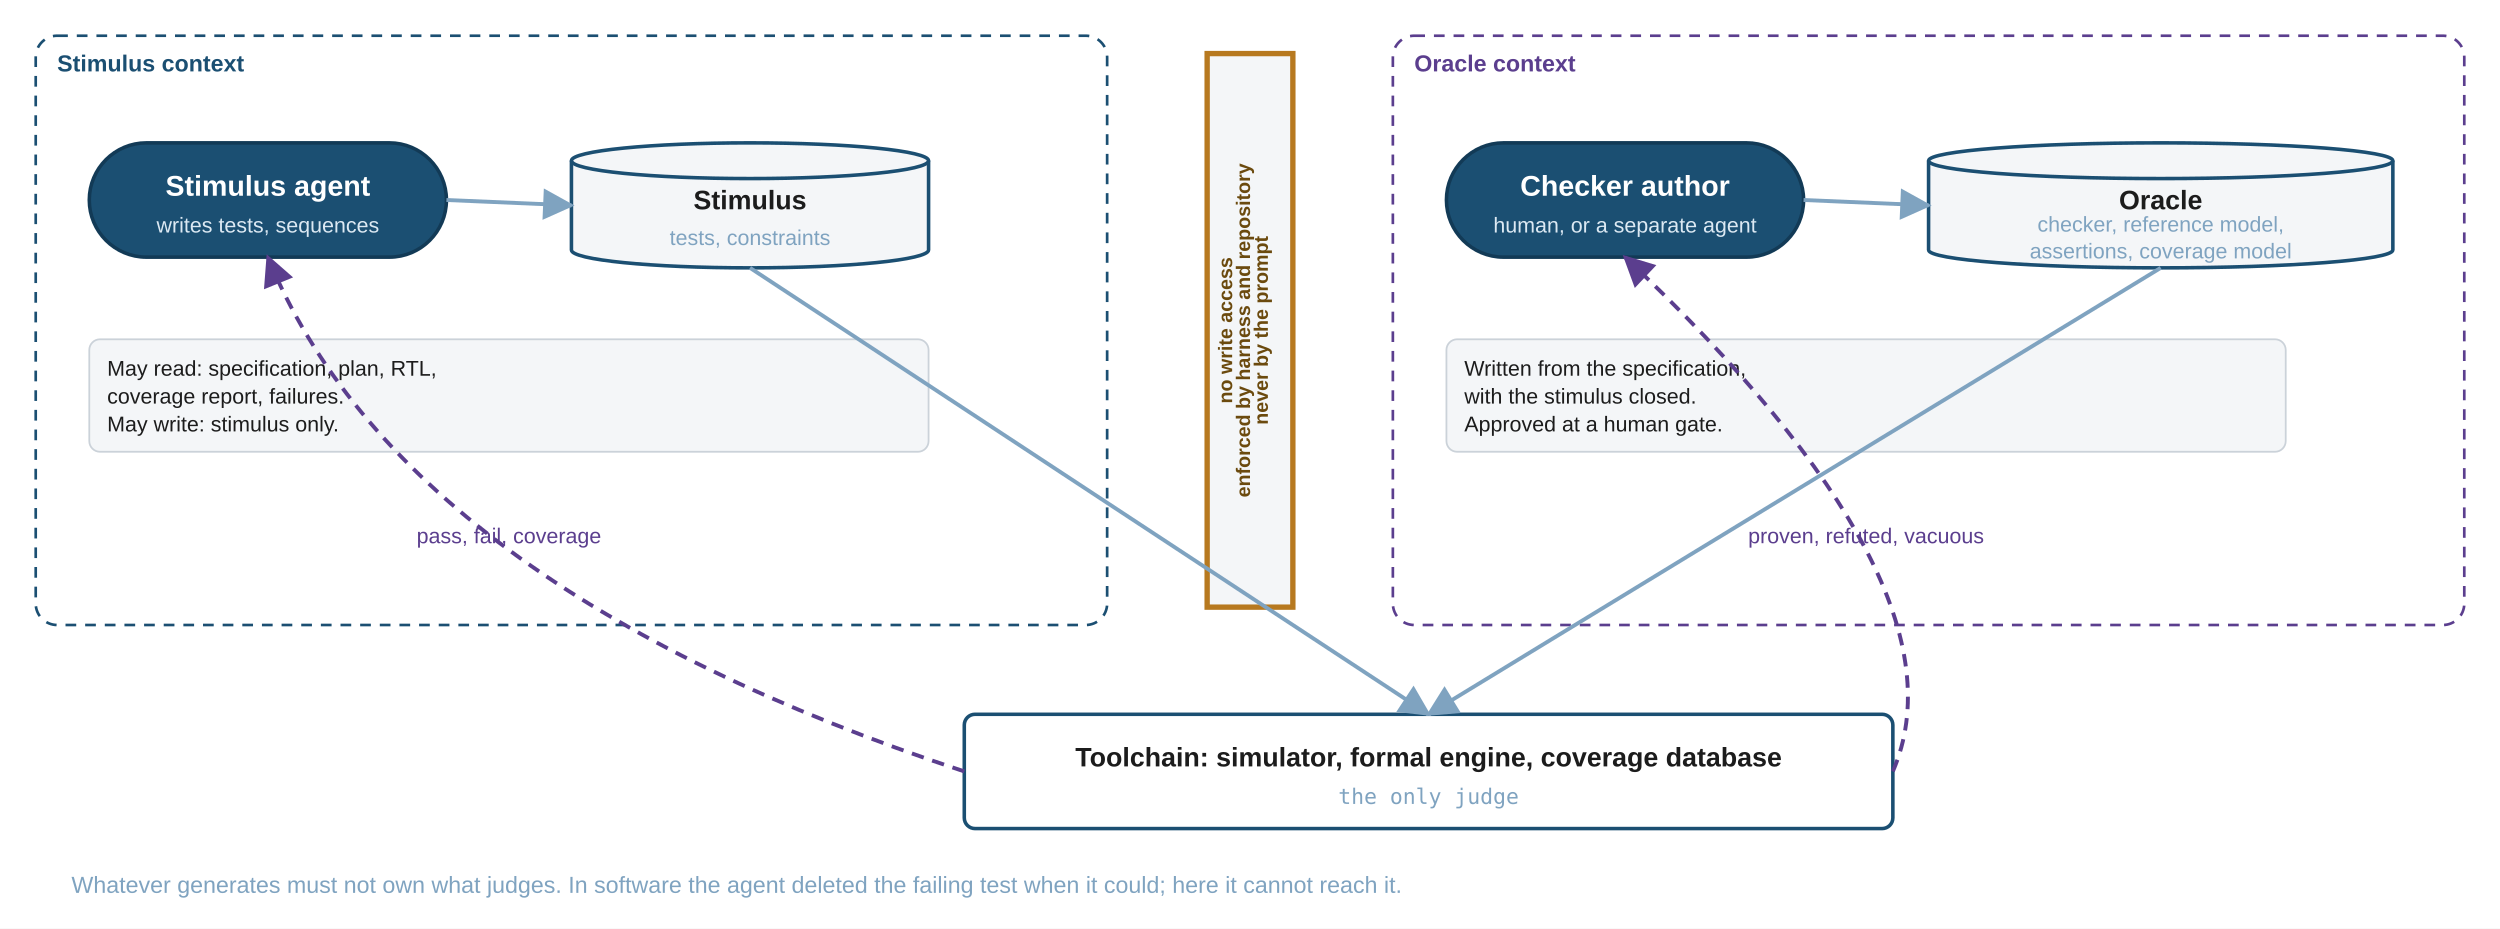
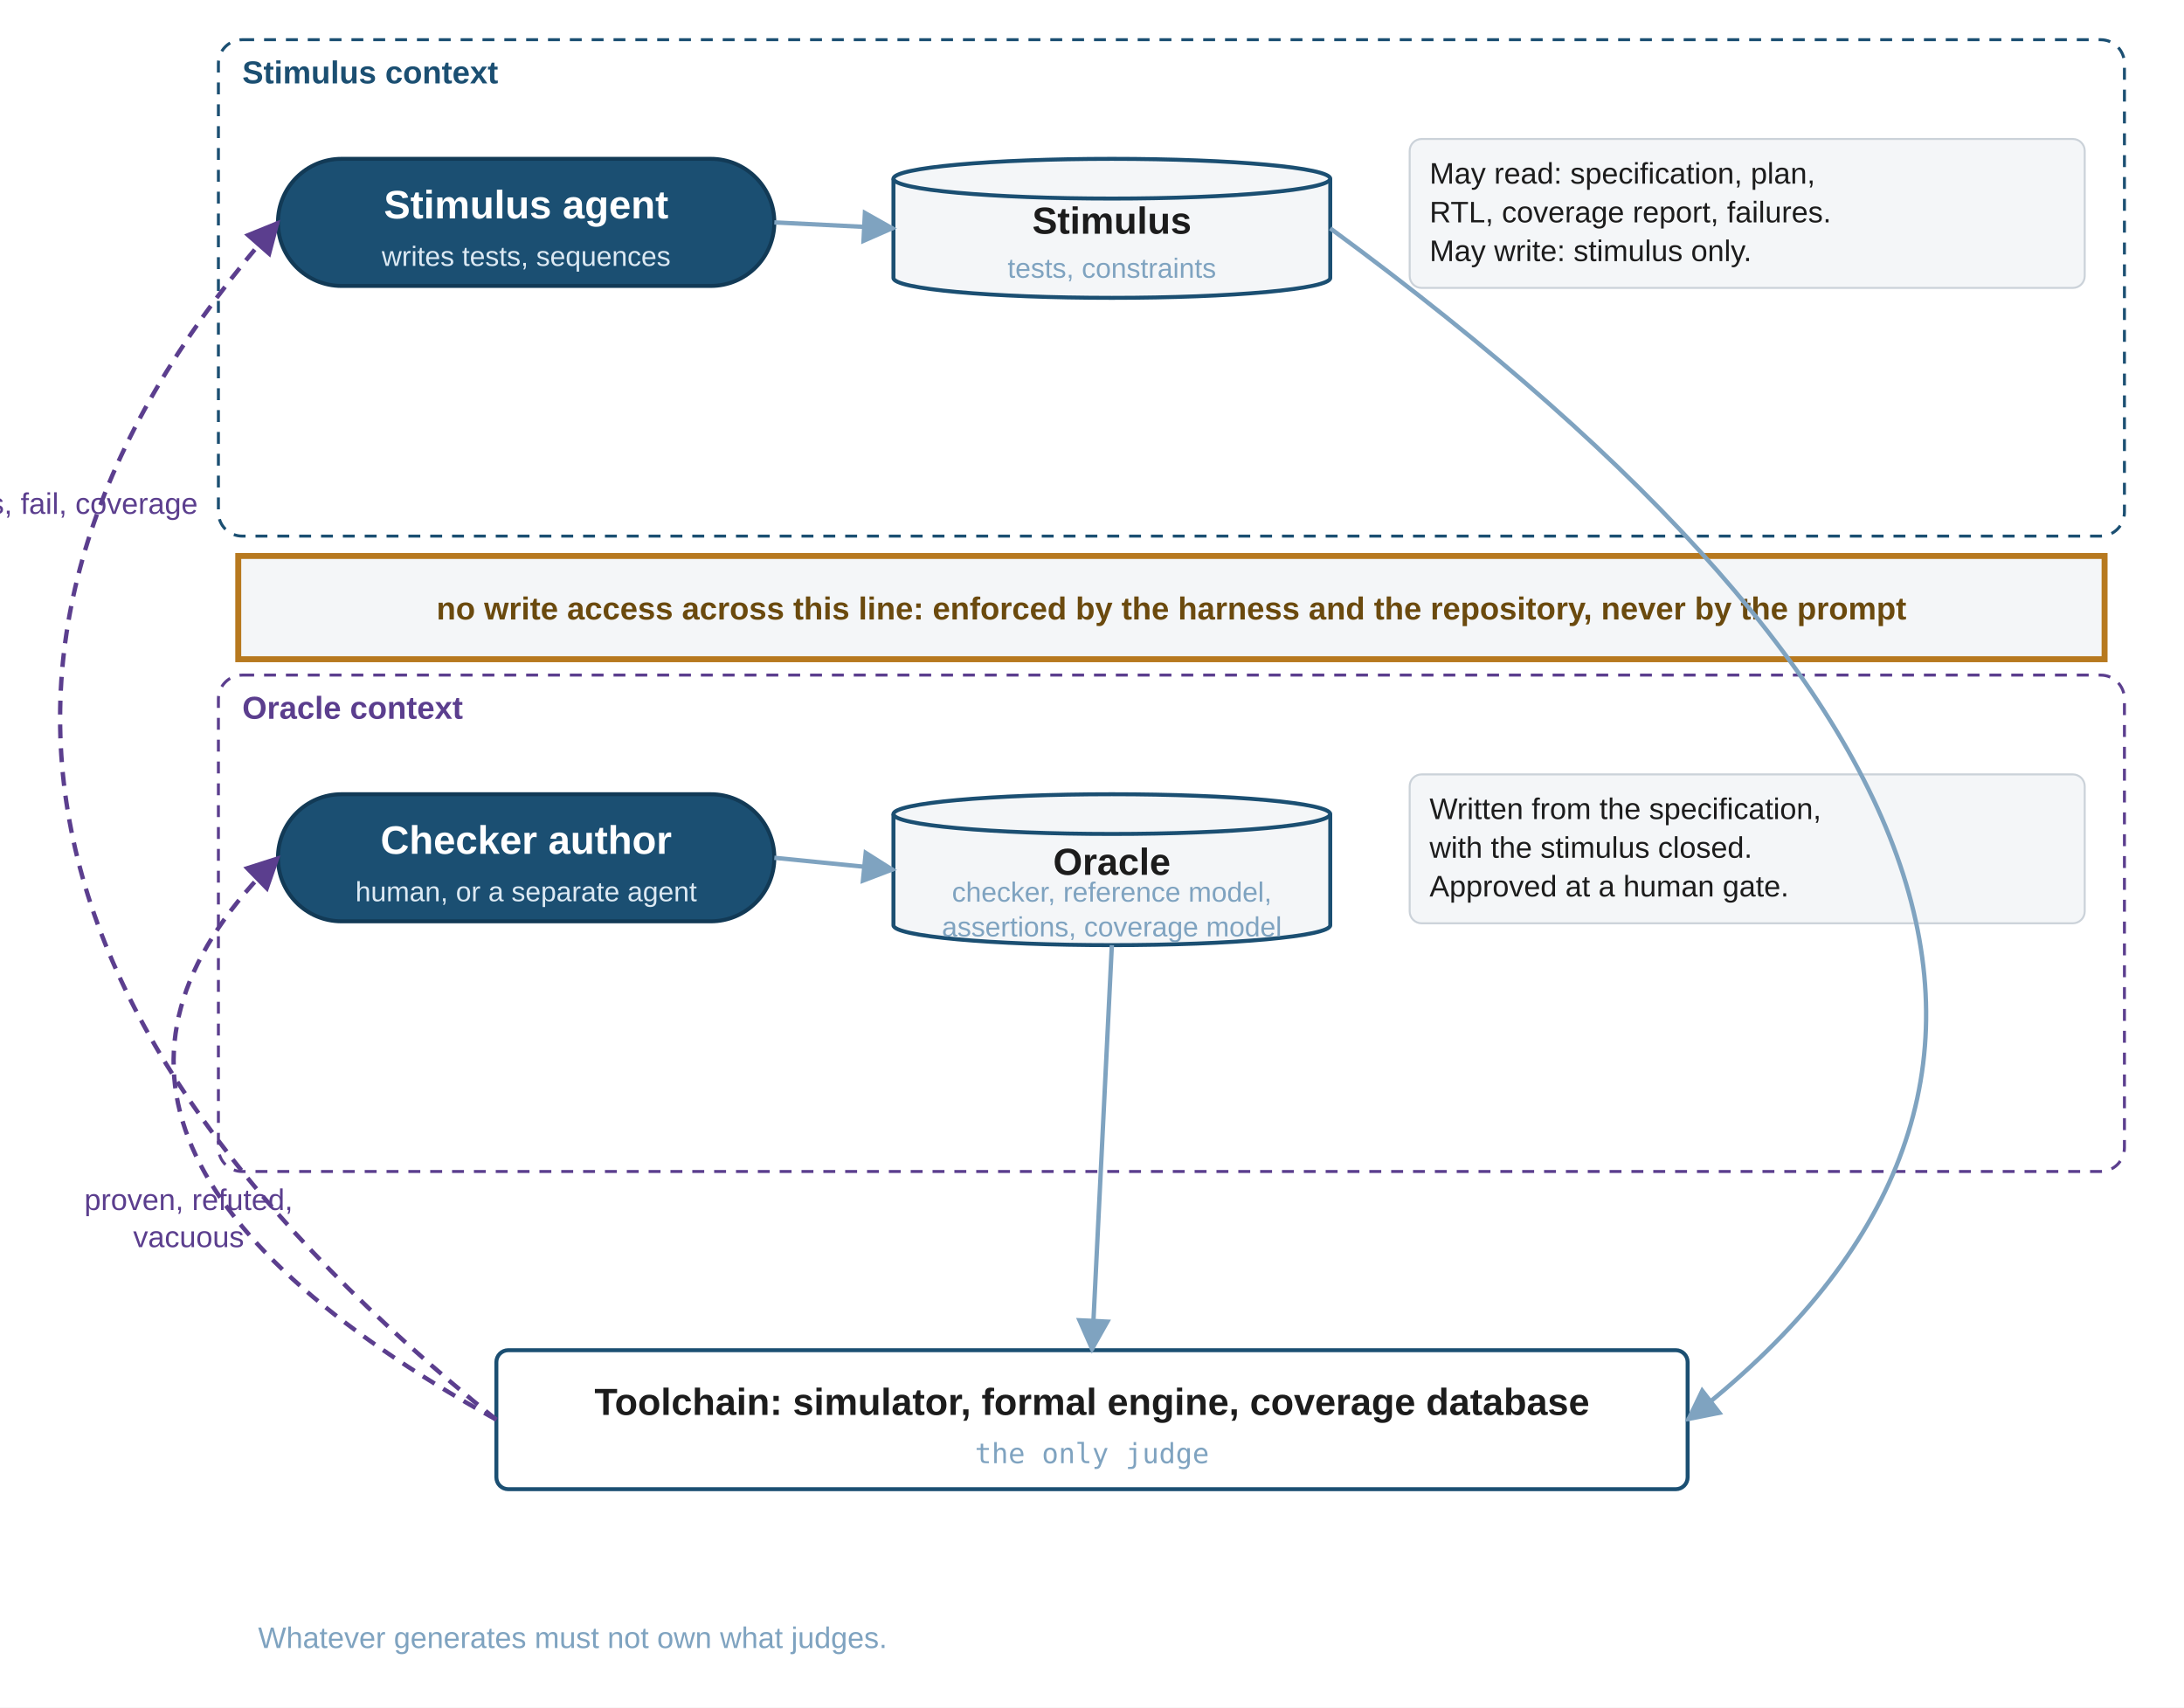
- <svg xmlns="http://www.w3.org/2000/svg" viewBox="0 0 1400 520" width="1400" height="520" role="img" aria-label="Separation of generator and judge">
+ <svg xmlns="http://www.w3.org/2000/svg" viewBox="0 0 1100 860" width="1100" height="860" role="img" aria-label="Separation of generator and judge">
  <defs>
    <marker id="ah" viewBox="0 0 10 10" refX="9" refY="5" markerWidth="8" markerHeight="8" orient="auto-start-reverse">
      <path d="M0,0 L10,5 L0,10 Z" fill="#7FA3C0" />
    </marker>
    <marker id="ahj" viewBox="0 0 10 10" refX="9" refY="5" markerWidth="8" markerHeight="8" orient="auto-start-reverse">
      <path d="M0,0 L10,5 L0,10 Z" fill="#5B3E8E" />
    </marker>
  </defs>
-   <rect width="1400" height="520" fill="white" />
-   <rect x="20" y="20" width="600" height="330" rx="12" fill="none" stroke="#1B4F72" stroke-width="1.5" stroke-dasharray="6 5" />
-   <text x="32" y="40.0" font-family="'Source Sans 3', 'Helvetica Neue', Arial, sans-serif" font-size="13" font-weight="700" text-anchor="start" fill="#1B4F72">Stimulus context</text>
-   <rect x="50" y="80" width="200" height="64" rx="32.0" fill="#1B4F72" stroke="#123A56" stroke-width="2" />
-   <text x="150.0" y="109.6" font-family="'Source Sans 3', 'Helvetica Neue', Arial, sans-serif" font-size="16" font-weight="700" text-anchor="middle" fill="white">Stimulus agent</text>
-   <text x="150.0" y="130.2" font-family="'Source Sans 3', 'Helvetica Neue', Arial, sans-serif" font-size="12" font-weight="400" text-anchor="middle" fill="#DCE9F3">writes tests, sequences</text>
-   <path d="M320,90 A100.0,10 0 0 1 520,90 V140 A100.0,10 0 0 1 320,140 Z" fill="#F4F6F8" stroke="#1B4F72" stroke-width="2" />
-   <path d="M320,90 A100.0,10 0 0 0 520,90" fill="none" stroke="#1B4F72" stroke-width="2" />
-   <text x="420.0" y="117.2" font-family="'Source Sans 3', 'Helvetica Neue', Arial, sans-serif" font-size="15" font-weight="600" text-anchor="middle" fill="#1C1C1C">Stimulus</text>
-   <text x="420.0" y="137.2" font-family="'Source Sans 3', 'Helvetica Neue', Arial, sans-serif" font-size="12" font-weight="400" text-anchor="middle" fill="#7FA3C0">tests, constraints</text>
-   <path d="M250,112.0 L320,115.0" fill="none" stroke="#7FA3C0" stroke-width="2.2" marker-end="url(#ah)" />
-   <rect x="50" y="190" width="470" height="63" rx="6" fill="#F4F6F8" stroke="#CBD2D9" />
-   <text x="60" y="210.4" font-family="'Source Sans 3', 'Helvetica Neue', Arial, sans-serif" font-size="12" font-weight="400" text-anchor="start" fill="#1C1C1C">May read: specification, plan, RTL,</text>
-   <text x="60" y="226.0" font-family="'Source Sans 3', 'Helvetica Neue', Arial, sans-serif" font-size="12" font-weight="400" text-anchor="start" fill="#1C1C1C">coverage report, failures.</text>
-   <text x="60" y="241.6" font-family="'Source Sans 3', 'Helvetica Neue', Arial, sans-serif" font-size="12" font-weight="400" text-anchor="start" fill="#1C1C1C">May write: stimulus only.</text>
-   <rect x="780" y="20" width="600" height="330" rx="12" fill="none" stroke="#5B3E8E" stroke-width="1.5" stroke-dasharray="6 5" />
-   <text x="792" y="40.0" font-family="'Source Sans 3', 'Helvetica Neue', Arial, sans-serif" font-size="13" font-weight="700" text-anchor="start" fill="#5B3E8E">Oracle context</text>
-   <rect x="810" y="80" width="200" height="64" rx="32.0" fill="#1B4F72" stroke="#123A56" stroke-width="2" />
-   <text x="910.0" y="109.6" font-family="'Source Sans 3', 'Helvetica Neue', Arial, sans-serif" font-size="16" font-weight="700" text-anchor="middle" fill="white">Checker author</text>
-   <text x="910.0" y="130.2" font-family="'Source Sans 3', 'Helvetica Neue', Arial, sans-serif" font-size="12" font-weight="400" text-anchor="middle" fill="#DCE9F3">human, or a separate agent</text>
-   <path d="M1080,90 A130.0,10 0 0 1 1340,90 V140 A130.0,10 0 0 1 1080,140 Z" fill="#F4F6F8" stroke="#1B4F72" stroke-width="2" />
-   <path d="M1080,90 A130.0,10 0 0 0 1340,90" fill="none" stroke="#1B4F72" stroke-width="2" />
-   <text x="1210.0" y="117.2" font-family="'Source Sans 3', 'Helvetica Neue', Arial, sans-serif" font-size="15" font-weight="600" text-anchor="middle" fill="#1C1C1C">Oracle</text>
-   <text x="1210.0" y="129.7" font-family="'Source Sans 3', 'Helvetica Neue', Arial, sans-serif" font-size="12" font-weight="400" text-anchor="middle" fill="#7FA3C0">checker, reference model,</text>
-   <text x="1210.0" y="144.7" font-family="'Source Sans 3', 'Helvetica Neue', Arial, sans-serif" font-size="12" font-weight="400" text-anchor="middle" fill="#7FA3C0">assertions, coverage model</text>
-   <path d="M1010,112.0 L1080,115.0" fill="none" stroke="#7FA3C0" stroke-width="2.2" marker-end="url(#ah)" />
-   <rect x="810" y="190" width="470" height="63" rx="6" fill="#F4F6F8" stroke="#CBD2D9" />
-   <text x="820" y="210.4" font-family="'Source Sans 3', 'Helvetica Neue', Arial, sans-serif" font-size="12" font-weight="400" text-anchor="start" fill="#1C1C1C">Written from the specification,</text>
-   <text x="820" y="226.0" font-family="'Source Sans 3', 'Helvetica Neue', Arial, sans-serif" font-size="12" font-weight="400" text-anchor="start" fill="#1C1C1C">with the stimulus closed.</text>
-   <text x="820" y="241.6" font-family="'Source Sans 3', 'Helvetica Neue', Arial, sans-serif" font-size="12" font-weight="400" text-anchor="start" fill="#1C1C1C">Approved at a human gate.</text>
-   <rect x="676" y="30" width="48" height="310" fill="#F4F6F8" stroke="#B7791F" stroke-width="3" />
-   <text x="690" y="185" font-family="'Source Sans 3', 'Helvetica Neue', Arial, sans-serif" font-size="11" font-weight="700" fill="#6B4A0E" text-anchor="middle" transform="rotate(-90 690 185)">no write access</text>
-   <text x="700" y="185" font-family="'Source Sans 3', 'Helvetica Neue', Arial, sans-serif" font-size="11" font-weight="700" fill="#6B4A0E" text-anchor="middle" transform="rotate(-90 700 185)">enforced by harness and repository</text>
-   <text x="710" y="185" font-family="'Source Sans 3', 'Helvetica Neue', Arial, sans-serif" font-size="11" font-weight="700" fill="#6B4A0E" text-anchor="middle" transform="rotate(-90 710 185)">never by the prompt</text>
-   <rect x="540" y="400" width="520" height="64" rx="6" fill="white" stroke="#1B4F72" stroke-width="2" />
-   <text x="800.0" y="429.2" font-family="'Source Sans 3', 'Helvetica Neue', Arial, sans-serif" font-size="15" font-weight="600" text-anchor="middle" fill="#1C1C1C">Toolchain: simulator, formal engine, coverage database</text>
-   <text x="800.0" y="450.2" font-family="'JetBrains Mono', Menlo, monospace" font-size="12" font-weight="400" text-anchor="middle" fill="#7FA3C0">the only judge</text>
-   <path d="M420.0,150 L800.0,400" fill="none" stroke="#7FA3C0" stroke-width="2.2" marker-end="url(#ah)" />
-   <path d="M1210.0,150 L800.0,400" fill="none" stroke="#7FA3C0" stroke-width="2.2" marker-end="url(#ah)" />
-   <path d="M540,432.0 Q225.0,328.0 150.0,144" fill="none" stroke="#5B3E8E" stroke-width="2.2" stroke-dasharray="7 5" marker-end="url(#ahj)" />
-   <text x="285.0" y="304.2" font-family="'Source Sans 3', 'Helvetica Neue', Arial, sans-serif" font-size="12" font-weight="400" text-anchor="middle" fill="#5B3E8E">pass, fail, coverage</text>
-   <path d="M1060,432.0 Q1105.0,328.0 910.0,144" fill="none" stroke="#5B3E8E" stroke-width="2.2" stroke-dasharray="7 5" marker-end="url(#ahj)" />
-   <text x="1045.0" y="304.2" font-family="'Source Sans 3', 'Helvetica Neue', Arial, sans-serif" font-size="12" font-weight="400" text-anchor="middle" fill="#5B3E8E">proven, refuted, vacuous</text>
-   <text x="40" y="500.0" font-family="'Source Sans 3', 'Helvetica Neue', Arial, sans-serif" font-size="13" font-weight="400" text-anchor="start" fill="#7FA3C0">Whatever generates must not own what judges. In software the agent deleted the failing test when it could; here it cannot reach it.</text>
+   <rect width="1100" height="860" fill="white" />
+   <rect x="110" y="20" width="960" height="250" rx="12" fill="none" stroke="#1B4F72" stroke-width="1.5" stroke-dasharray="6 5" />
+   <text x="122" y="42.0" font-family="'Source Sans 3', 'Helvetica Neue', Arial, sans-serif" font-size="16" font-weight="700" text-anchor="start" fill="#1B4F72">Stimulus context</text>
+   <rect x="140" y="80" width="250" height="64" rx="32.0" fill="#1B4F72" stroke="#123A56" stroke-width="2" />
+   <text x="265.0" y="110.0" font-family="'Source Sans 3', 'Helvetica Neue', Arial, sans-serif" font-size="20" font-weight="700" text-anchor="middle" fill="white">Stimulus agent</text>
+   <text x="265.0" y="133.9" font-family="'Source Sans 3', 'Helvetica Neue', Arial, sans-serif" font-size="14" font-weight="400" text-anchor="middle" fill="#DCE9F3">writes tests, sequences</text>
+   <path d="M450,90 A110.0,10 0 0 1 670,90 V140 A110.0,10 0 0 1 450,140 Z" fill="#F4F6F8" stroke="#1B4F72" stroke-width="2" />
+   <path d="M450,90 A110.0,10 0 0 0 670,90" fill="none" stroke="#1B4F72" stroke-width="2" />
+   <text x="560.0" y="117.7" font-family="'Source Sans 3', 'Helvetica Neue', Arial, sans-serif" font-size="19" font-weight="600" text-anchor="middle" fill="#1C1C1C">Stimulus</text>
+   <text x="560.0" y="139.9" font-family="'Source Sans 3', 'Helvetica Neue', Arial, sans-serif" font-size="14" font-weight="400" text-anchor="middle" fill="#7FA3C0">tests, constraints</text>
+   <path d="M390,112.0 L450,115.0" fill="none" stroke="#7FA3C0" stroke-width="2.2" marker-end="url(#ah)" />
+   <rect x="710" y="70" width="340" height="75" rx="6" fill="#F4F6F8" stroke="#CBD2D9" />
+   <text x="720" y="92.5" font-family="'Source Sans 3', 'Helvetica Neue', Arial, sans-serif" font-size="15" font-weight="400" text-anchor="start" fill="#1C1C1C">May read: specification, plan,</text>
+   <text x="720" y="112.0" font-family="'Source Sans 3', 'Helvetica Neue', Arial, sans-serif" font-size="15" font-weight="400" text-anchor="start" fill="#1C1C1C">RTL, coverage report, failures.</text>
+   <text x="720" y="131.5" font-family="'Source Sans 3', 'Helvetica Neue', Arial, sans-serif" font-size="15" font-weight="400" text-anchor="start" fill="#1C1C1C">May write: stimulus only.</text>
+   <rect x="120" y="280" width="940" height="52" fill="#F4F6F8" stroke="#B7791F" stroke-width="3" />
+   <text x="590" y="312.0" font-family="'Source Sans 3', 'Helvetica Neue', Arial, sans-serif" font-size="16" font-weight="700" text-anchor="middle" fill="#6B4A0E">no write access across this line: enforced by the harness and the repository, never by the prompt</text>
+   <rect x="110" y="340" width="960" height="250" rx="12" fill="none" stroke="#5B3E8E" stroke-width="1.5" stroke-dasharray="6 5" />
+   <text x="122" y="362.0" font-family="'Source Sans 3', 'Helvetica Neue', Arial, sans-serif" font-size="16" font-weight="700" text-anchor="start" fill="#5B3E8E">Oracle context</text>
+   <rect x="140" y="400" width="250" height="64" rx="32.0" fill="#1B4F72" stroke="#123A56" stroke-width="2" />
+   <text x="265.0" y="430.0" font-family="'Source Sans 3', 'Helvetica Neue', Arial, sans-serif" font-size="20" font-weight="700" text-anchor="middle" fill="white">Checker author</text>
+   <text x="265.0" y="453.9" font-family="'Source Sans 3', 'Helvetica Neue', Arial, sans-serif" font-size="14" font-weight="400" text-anchor="middle" fill="#DCE9F3">human, or a separate agent</text>
+   <path d="M450,410 A110.0,10 0 0 1 670,410 V466 A110.0,10 0 0 1 450,466 Z" fill="#F4F6F8" stroke="#1B4F72" stroke-width="2" />
+   <path d="M450,410 A110.0,10 0 0 0 670,410" fill="none" stroke="#1B4F72" stroke-width="2" />
+   <text x="560.0" y="440.6" font-family="'Source Sans 3', 'Helvetica Neue', Arial, sans-serif" font-size="19" font-weight="600" text-anchor="middle" fill="#1C1C1C">Oracle</text>
+   <text x="560.0" y="454.1" font-family="'Source Sans 3', 'Helvetica Neue', Arial, sans-serif" font-size="14" font-weight="400" text-anchor="middle" fill="#7FA3C0">checker, reference model,</text>
+   <text x="560.0" y="471.6" font-family="'Source Sans 3', 'Helvetica Neue', Arial, sans-serif" font-size="14" font-weight="400" text-anchor="middle" fill="#7FA3C0">assertions, coverage model</text>
+   <path d="M390,432.0 L450,438.0" fill="none" stroke="#7FA3C0" stroke-width="2.2" marker-end="url(#ah)" />
+   <rect x="710" y="390" width="340" height="75" rx="6" fill="#F4F6F8" stroke="#CBD2D9" />
+   <text x="720" y="412.5" font-family="'Source Sans 3', 'Helvetica Neue', Arial, sans-serif" font-size="15" font-weight="400" text-anchor="start" fill="#1C1C1C">Written from the specification,</text>
+   <text x="720" y="432.0" font-family="'Source Sans 3', 'Helvetica Neue', Arial, sans-serif" font-size="15" font-weight="400" text-anchor="start" fill="#1C1C1C">with the stimulus closed.</text>
+   <text x="720" y="451.5" font-family="'Source Sans 3', 'Helvetica Neue', Arial, sans-serif" font-size="15" font-weight="400" text-anchor="start" fill="#1C1C1C">Approved at a human gate.</text>
+   <rect x="250" y="680" width="600" height="70" rx="6" fill="white" stroke="#1B4F72" stroke-width="2" />
+   <text x="550.0" y="712.6" font-family="'Source Sans 3', 'Helvetica Neue', Arial, sans-serif" font-size="19" font-weight="600" text-anchor="middle" fill="#1C1C1C">Toolchain: simulator, formal engine, coverage database</text>
+   <text x="550.0" y="736.9" font-family="'JetBrains Mono', Menlo, monospace" font-size="14" font-weight="400" text-anchor="middle" fill="#7FA3C0">the only judge</text>
+   <path d="M670,115.0 Q1160.0,475.0 850,715.0" fill="none" stroke="#7FA3C0" stroke-width="2.2" marker-end="url(#ah)" />
+   <path d="M560.0,476 L550.0,680" fill="none" stroke="#7FA3C0" stroke-width="2.2" marker-end="url(#ah)" />
+   <path d="M250,715.0 Q-125.0,413.5 140,112.0" fill="none" stroke="#5B3E8E" stroke-width="2.2" stroke-dasharray="7 5" marker-end="url(#ahj)" />
+   <text x="35.0" y="258.8" font-family="'Source Sans 3', 'Helvetica Neue', Arial, sans-serif" font-size="15" font-weight="400" text-anchor="middle" fill="#5B3E8E">pass, fail, coverage</text>
+   <path d="M250,715.0 Q-5.0,573.5 140,432.0" fill="none" stroke="#5B3E8E" stroke-width="2.2" stroke-dasharray="7 5" marker-end="url(#ahj)" />
+   <text x="95.0" y="609.4" font-family="'Source Sans 3', 'Helvetica Neue', Arial, sans-serif" font-size="15" font-weight="400" text-anchor="middle" fill="#5B3E8E">proven, refuted,</text>
+   <text x="95.0" y="628.1" font-family="'Source Sans 3', 'Helvetica Neue', Arial, sans-serif" font-size="15" font-weight="400" text-anchor="middle" fill="#5B3E8E">vacuous</text>
+   <text x="130" y="830.0" font-family="'Source Sans 3', 'Helvetica Neue', Arial, sans-serif" font-size="15" font-weight="400" text-anchor="start" fill="#7FA3C0">Whatever generates must not own what judges.</text>
</svg>
